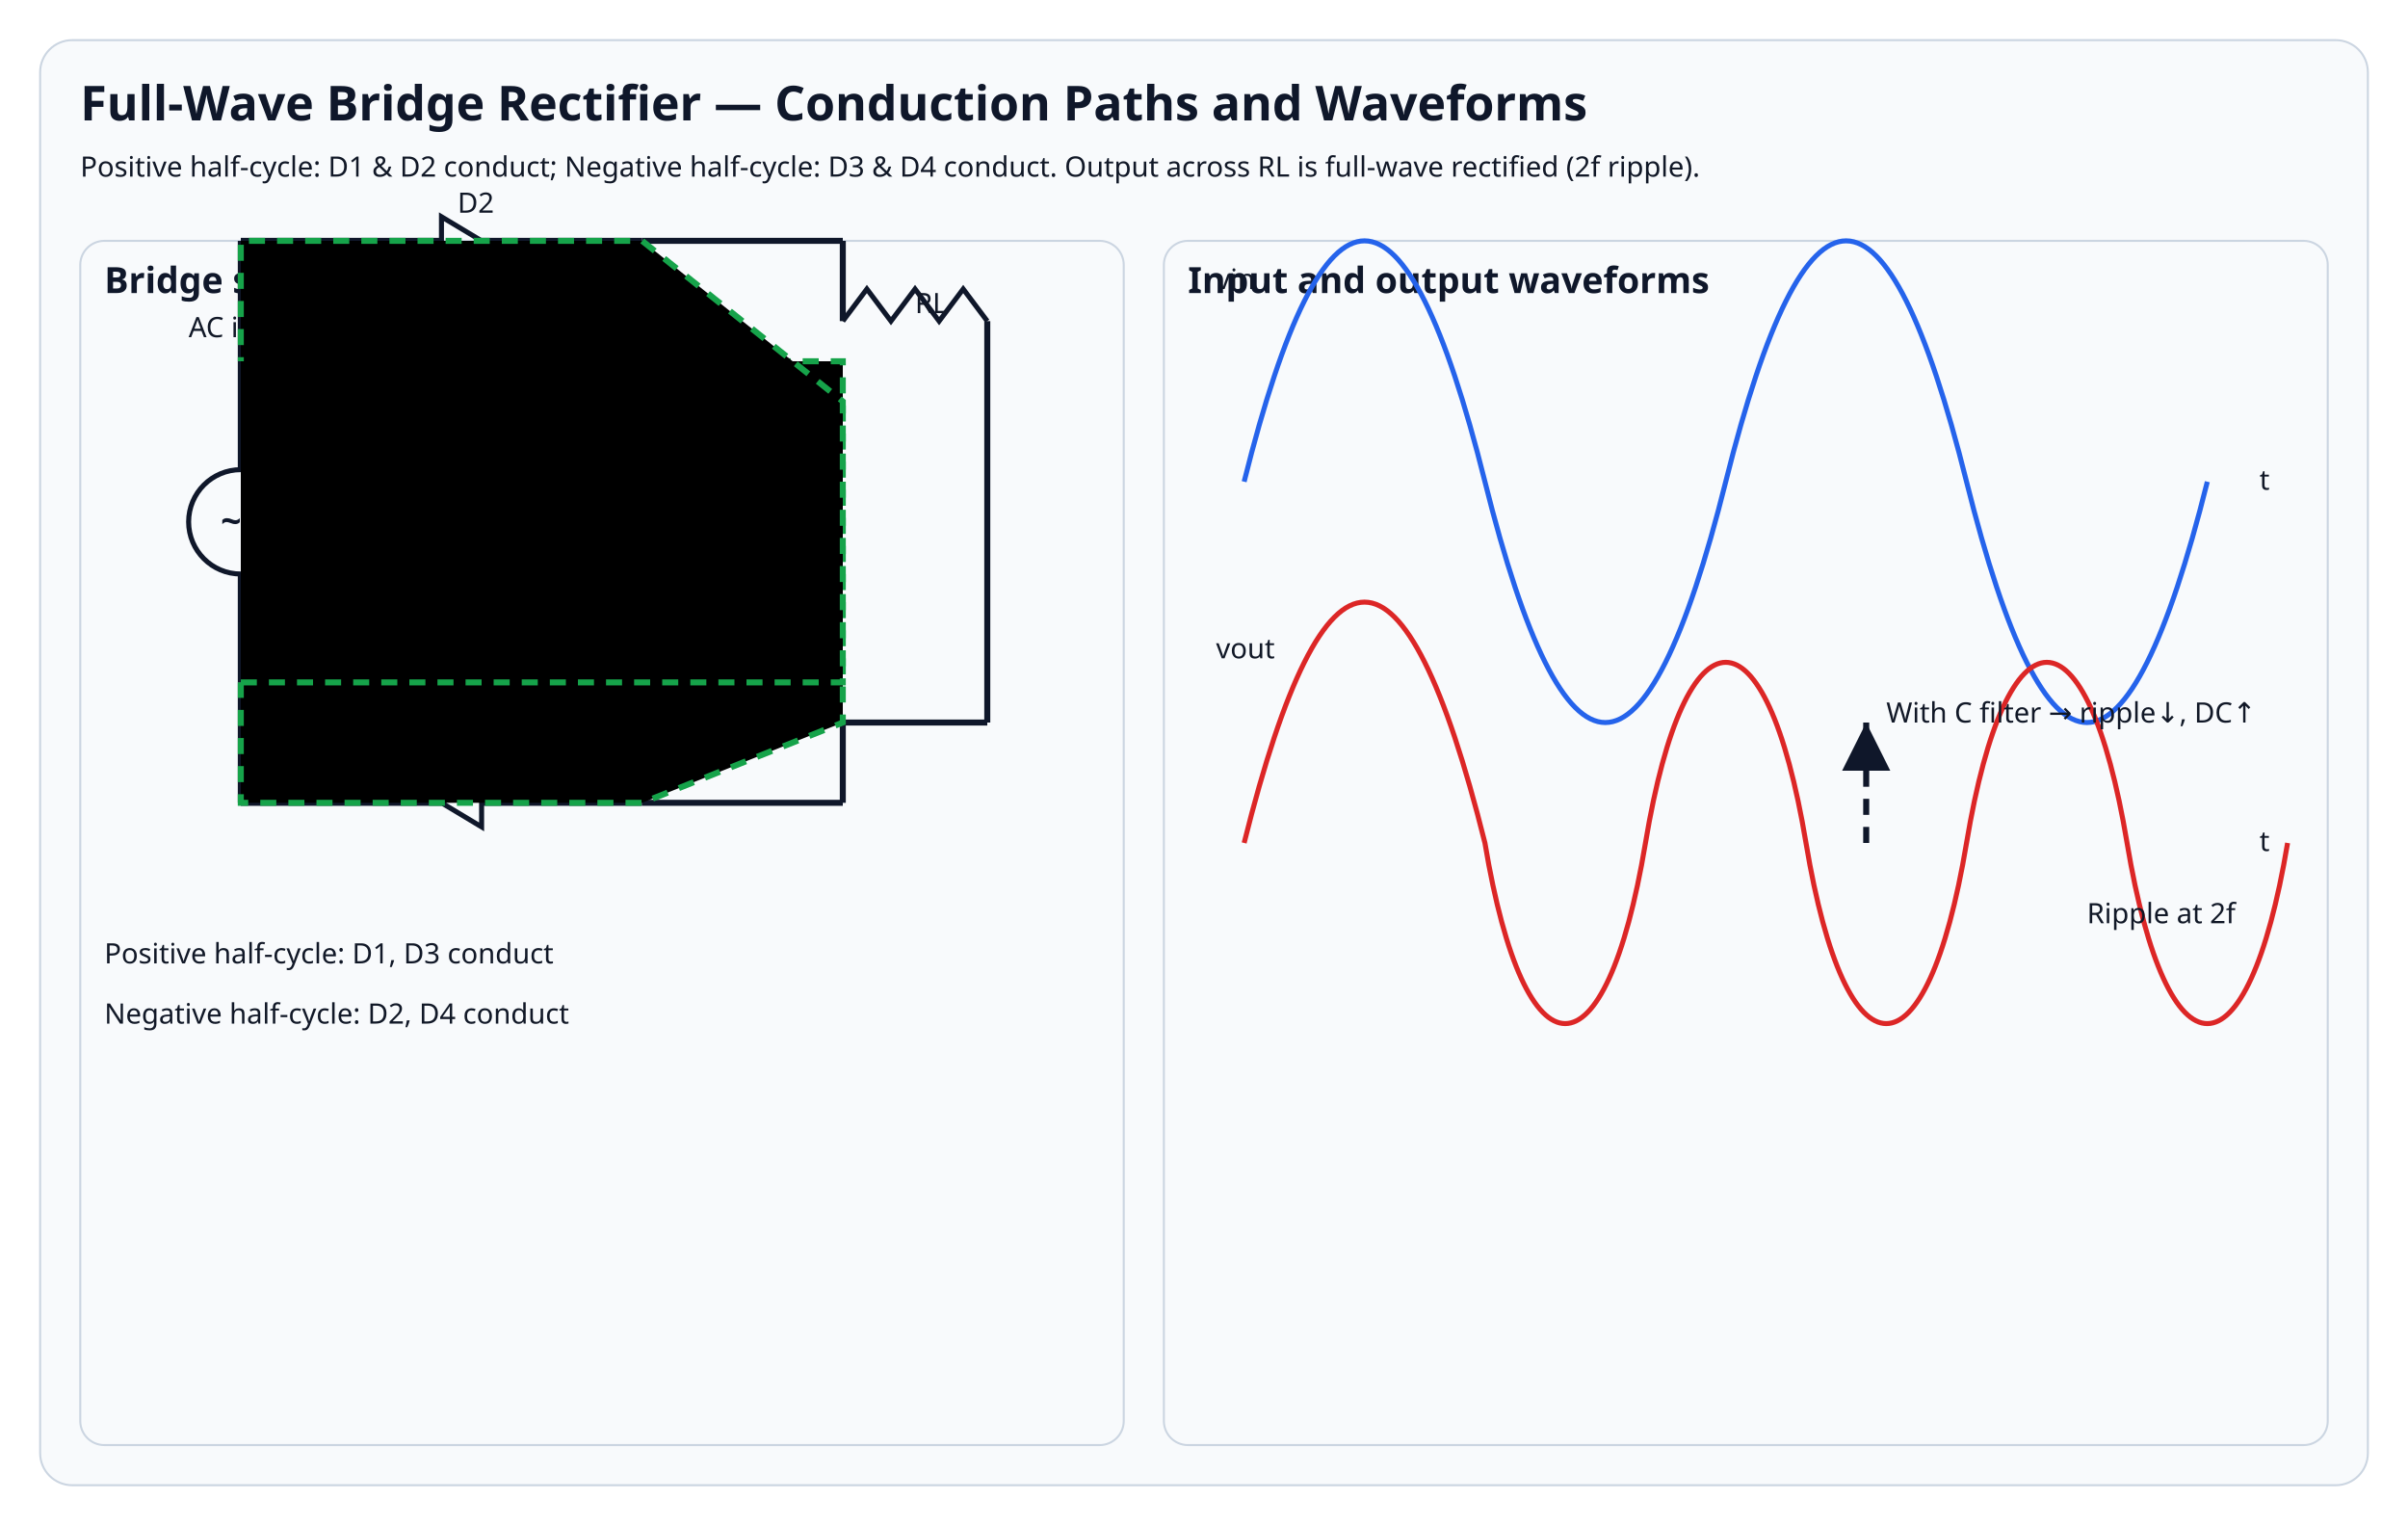
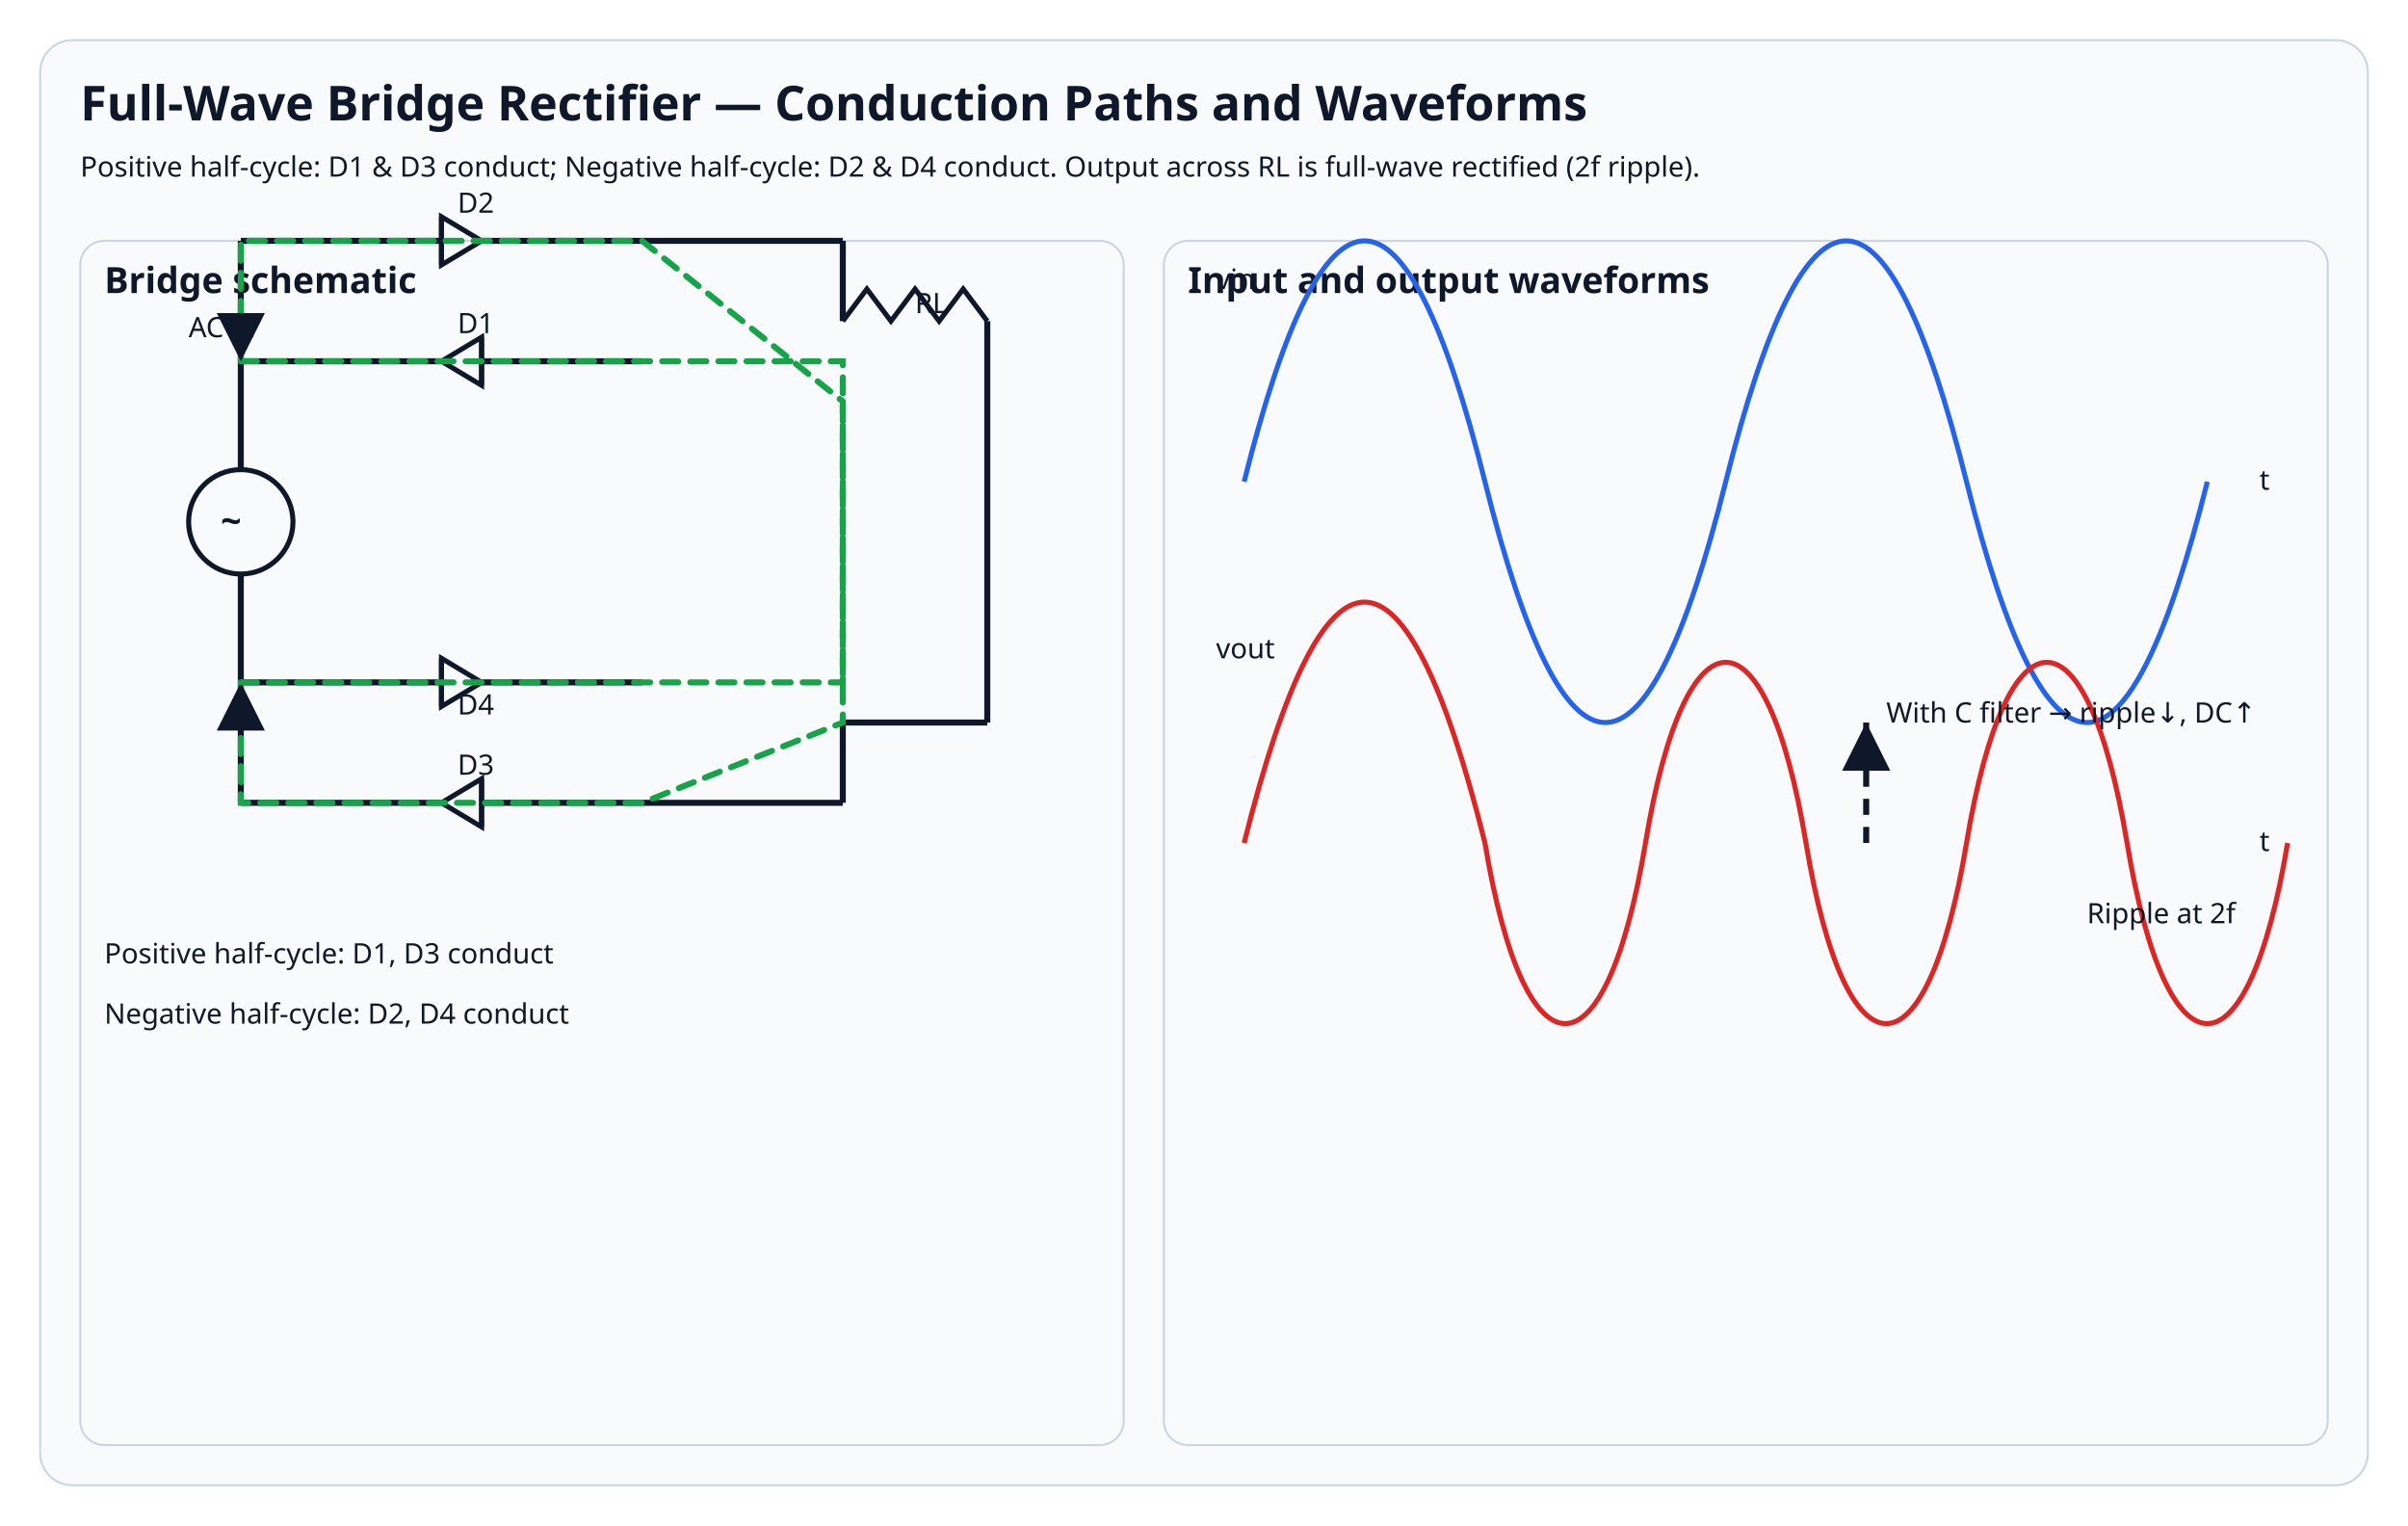
<svg xmlns="http://www.w3.org/2000/svg" width="1200" height="760" viewBox="0 0 1200 760" role="img" aria-label="Full-wave bridge rectifier schematic with diode conduction and input/output waveforms">
  <defs>
    <style>
      .bg { fill: #f8fafc; stroke: #cbd5e1; }
      .wire { stroke: #0f172a; stroke-width: 3; fill: none; }
      .sym { stroke: #0f172a; stroke-width: 2.5; fill: none; }
      .h1 { font: 24px sans-serif; font-weight: 700; fill: #0f172a; }
      .h2 { font: 18px sans-serif; font-weight: 600; fill: #0f172a; }
      .t { font: 14px sans-serif; fill: #111827; }
      .wave { stroke: #2563eb; stroke-width: 2.5; fill: none; }
      .out { stroke: #dc2626; stroke-width: 2.5; fill: none; }
-       .cond { stroke: #16a34a; stroke-width: 3; }
+       .cond { stroke: #16a34a; stroke-width: 3; fill: none; stroke-linecap: round; }
      .dash { stroke-dasharray: 8 6; }
      .arr { fill: #0f172a; }
    </style>
    <marker id="arrow-r" viewBox="0 0 10 10" refX="10" refY="5" markerWidth="8" markerHeight="8" orient="auto-start-reverse">
      <path d="M 0 0 L 10 5 L 0 10 z" class="arr" />
    </marker>
  </defs>
  <rect x="20" y="20" width="1160" height="720" rx="16" class="bg" />
  <text x="40" y="60" class="h1">Full-Wave Bridge Rectifier — Conduction Paths and Waveforms</text>
-   <text x="40" y="88" class="t">Positive half-cycle: D1 &amp; D2 conduct; Negative half-cycle: D3 &amp; D4 conduct. Output across RL is full-wave rectified (2f ripple).</text>
+   <text x="40" y="88" class="t">Positive half-cycle: D1 &amp; D3 conduct; Negative half-cycle: D2 &amp; D4 conduct. Output across RL is full-wave rectified (2f ripple).</text>
  <rect x="40" y="120" width="520" height="600" rx="12" class="bg" />
  <text x="52" y="146" class="h2">Bridge schematic</text>
  <circle cx="120" cy="260" r="26" class="sym" />
  <text x="110" y="266" class="h2">~</text>
  <line x1="120" y1="234" x2="120" y2="180" class="wire" />
  <line x1="120" y1="286" x2="120" y2="340" class="wire" />
  <text x="94" y="168" class="t">AC in</text>
  <line x1="120" y1="180" x2="220" y2="180" class="wire" />
  <path d="M 220 180 l 20 -12 l 0 24 z" class="sym" />
+   <line x1="240" y1="168" x2="240" y2="192" class="sym" />
  <line x1="240" y1="180" x2="320" y2="180" class="wire" />
  <text x="228" y="166" class="t">D1</text>
  <line x1="120" y1="340" x2="220" y2="340" class="wire" />
  <path d="M 240 340 l -20 -12 l 0 24 z" class="sym" />
+   <line x1="220" y1="328" x2="220" y2="352" class="sym" />
  <line x1="240" y1="340" x2="320" y2="340" class="wire" />
  <text x="228" y="356" class="t">D4</text>
  <line x1="120" y1="180" x2="120" y2="120" class="wire" />
  <line x1="120" y1="120" x2="220" y2="120" class="wire" />
  <path d="M 240 120 l -20 -12 l 0 24 z" class="sym" />
+   <line x1="220" y1="108" x2="220" y2="132" class="sym" />
  <line x1="240" y1="120" x2="320" y2="120" class="wire" />
  <text x="228" y="106" class="t">D2</text>
  <line x1="120" y1="340" x2="120" y2="400" class="wire" />
  <line x1="120" y1="400" x2="220" y2="400" class="wire" />
  <path d="M 220 400 l 20 -12 l 0 24 z" class="sym" />
+   <line x1="240" y1="388" x2="240" y2="412" class="sym" />
  <line x1="240" y1="400" x2="320" y2="400" class="wire" />
  <text x="228" y="386" class="t">D3</text>
  <line x1="320" y1="120" x2="420" y2="120" class="wire" />
  <line x1="320" y1="400" x2="420" y2="400" class="wire" />
  <line x1="420" y1="120" x2="420" y2="160" class="wire" />
  <line x1="420" y1="360" x2="420" y2="400" class="wire" />
  <path d="M 420 160 l 12 -16 l 12 16 l 12 -16 l 12 16 l 12 -16 l 12 16" class="sym" />
  <text x="456" y="156" class="t">RL</text>
  <line x1="492" y1="160" x2="492" y2="360" class="wire" />
  <line x1="492" y1="360" x2="420" y2="360" class="wire" />
  <text x="52" y="480" class="t">Positive half-cycle: D1, D3 conduct</text>
-   <path d="M 120 180 L 220 180 L 320 180 L 420 180 L 420 360 L 320 400 L 240 400 L 120 400 L 120 340" class="cond dash" />
+   <path d="M 120 180 L 220 180 L 320 180 L 420 180 L 420 360 L 320 400 L 240 400 L 120 400 L 120 340" class="cond dash" marker-end="url(#arrow-r)" />
  <text x="52" y="510" class="t">Negative half-cycle: D2, D4 conduct</text>
-   <path d="M 120 340 L 220 340 L 320 340 L 420 340 L 420 200 L 320 120 L 240 120 L 120 120 L 120 180" class="cond dash" />
+   <path d="M 120 340 L 220 340 L 320 340 L 420 340 L 420 200 L 320 120 L 240 120 L 120 120 L 120 180" class="cond dash" marker-end="url(#arrow-r)" />
  <rect x="580" y="120" width="580" height="600" rx="12" class="bg" />
  <text x="592" y="146" class="h2">Input and output waveforms</text>
  <line x1="620" y1="240" x2="1120" y2="240" class="axis" />
  <line x1="620" y1="420" x2="1120" y2="420" class="axis" />
  <text x="1126" y="244" class="t">t</text>
  <text x="1126" y="424" class="t">t</text>
  <text x="606" y="144" class="t">vin</text>
  <text x="606" y="328" class="t">vout</text>
  <path d="M 620 240 C 660 80, 700 80, 740 240 S 820 400, 860 240 S 940 80, 980 240 S 1060 400, 1100 240" class="wave" />
  <path d="M 620 420 C 660 260, 700 260, 740 420 C 760 540, 800 540, 820 420 C 840 300, 880 300, 900 420 C 920 540, 960 540, 980 420 C 1000 300, 1040 300, 1060 420 C 1080 540, 1120 540, 1140 420" class="out" />
  <text x="1040" y="460" class="t">Ripple at 2f</text>
  <line x1="930" y1="420" x2="930" y2="360" class="wire dash" marker-end="url(#arrow-r)" />
  <text x="940" y="360" class="t">With C filter → ripple↓, DC↑</text>
</svg>
